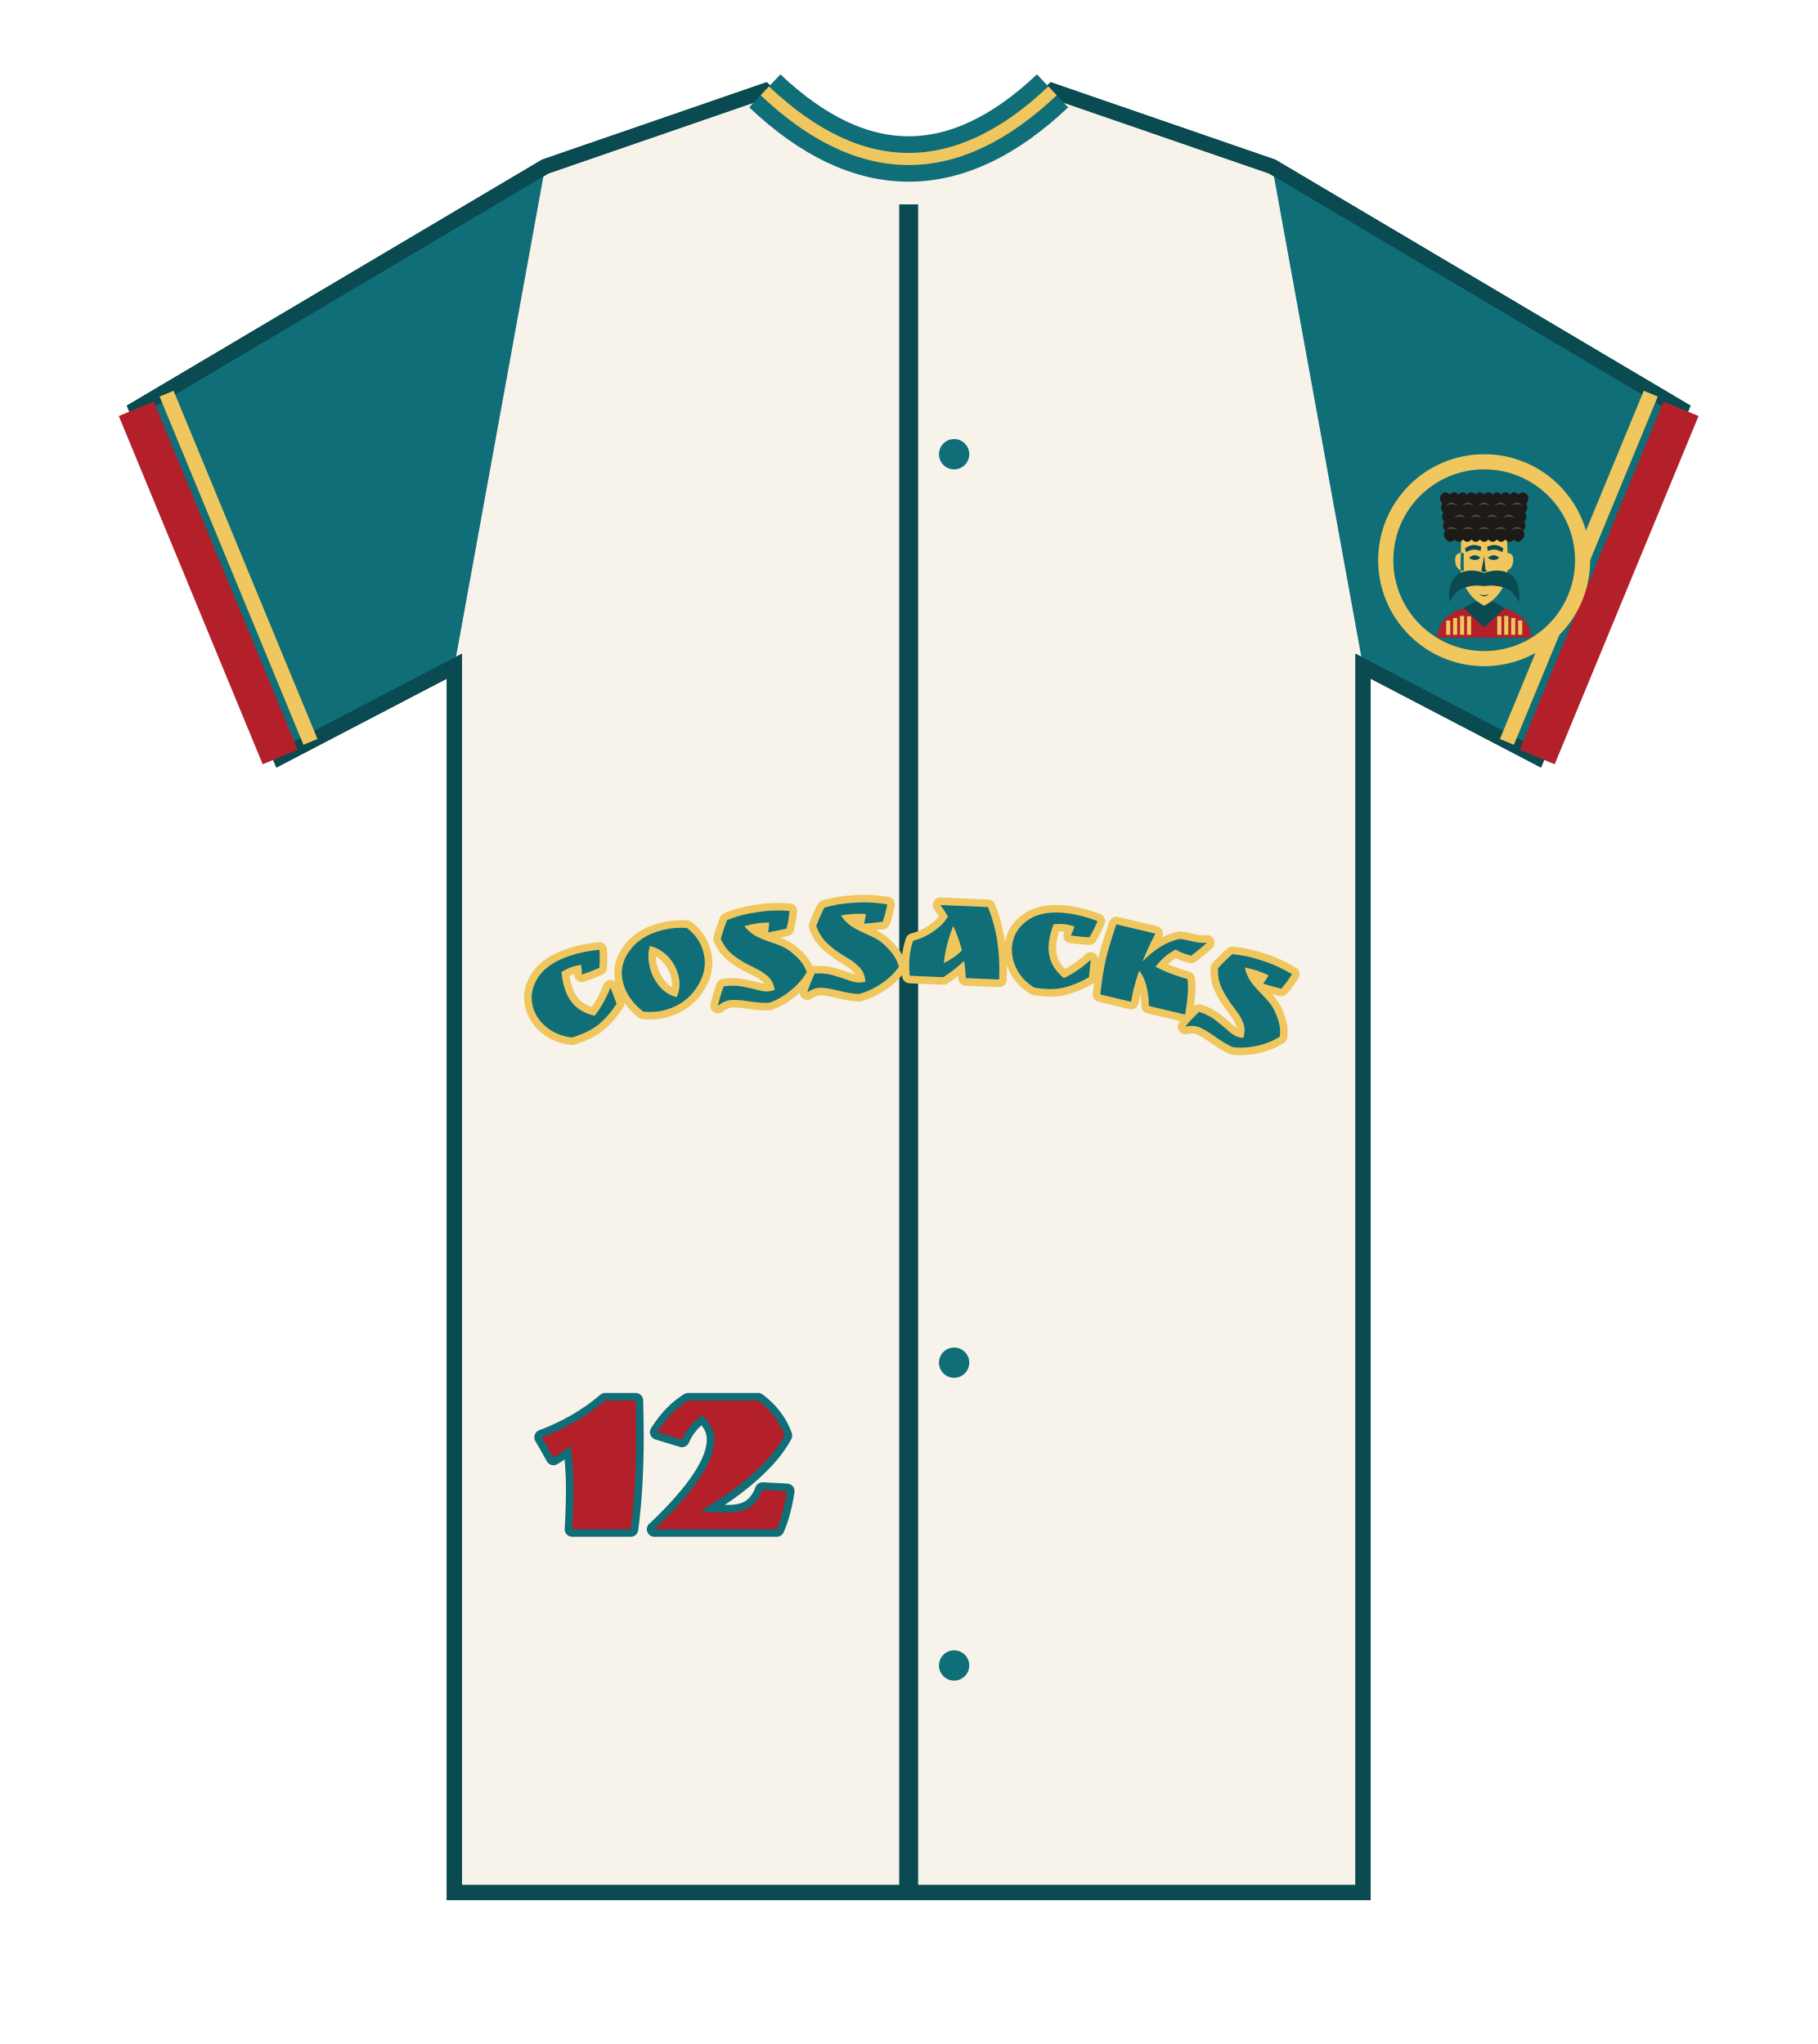
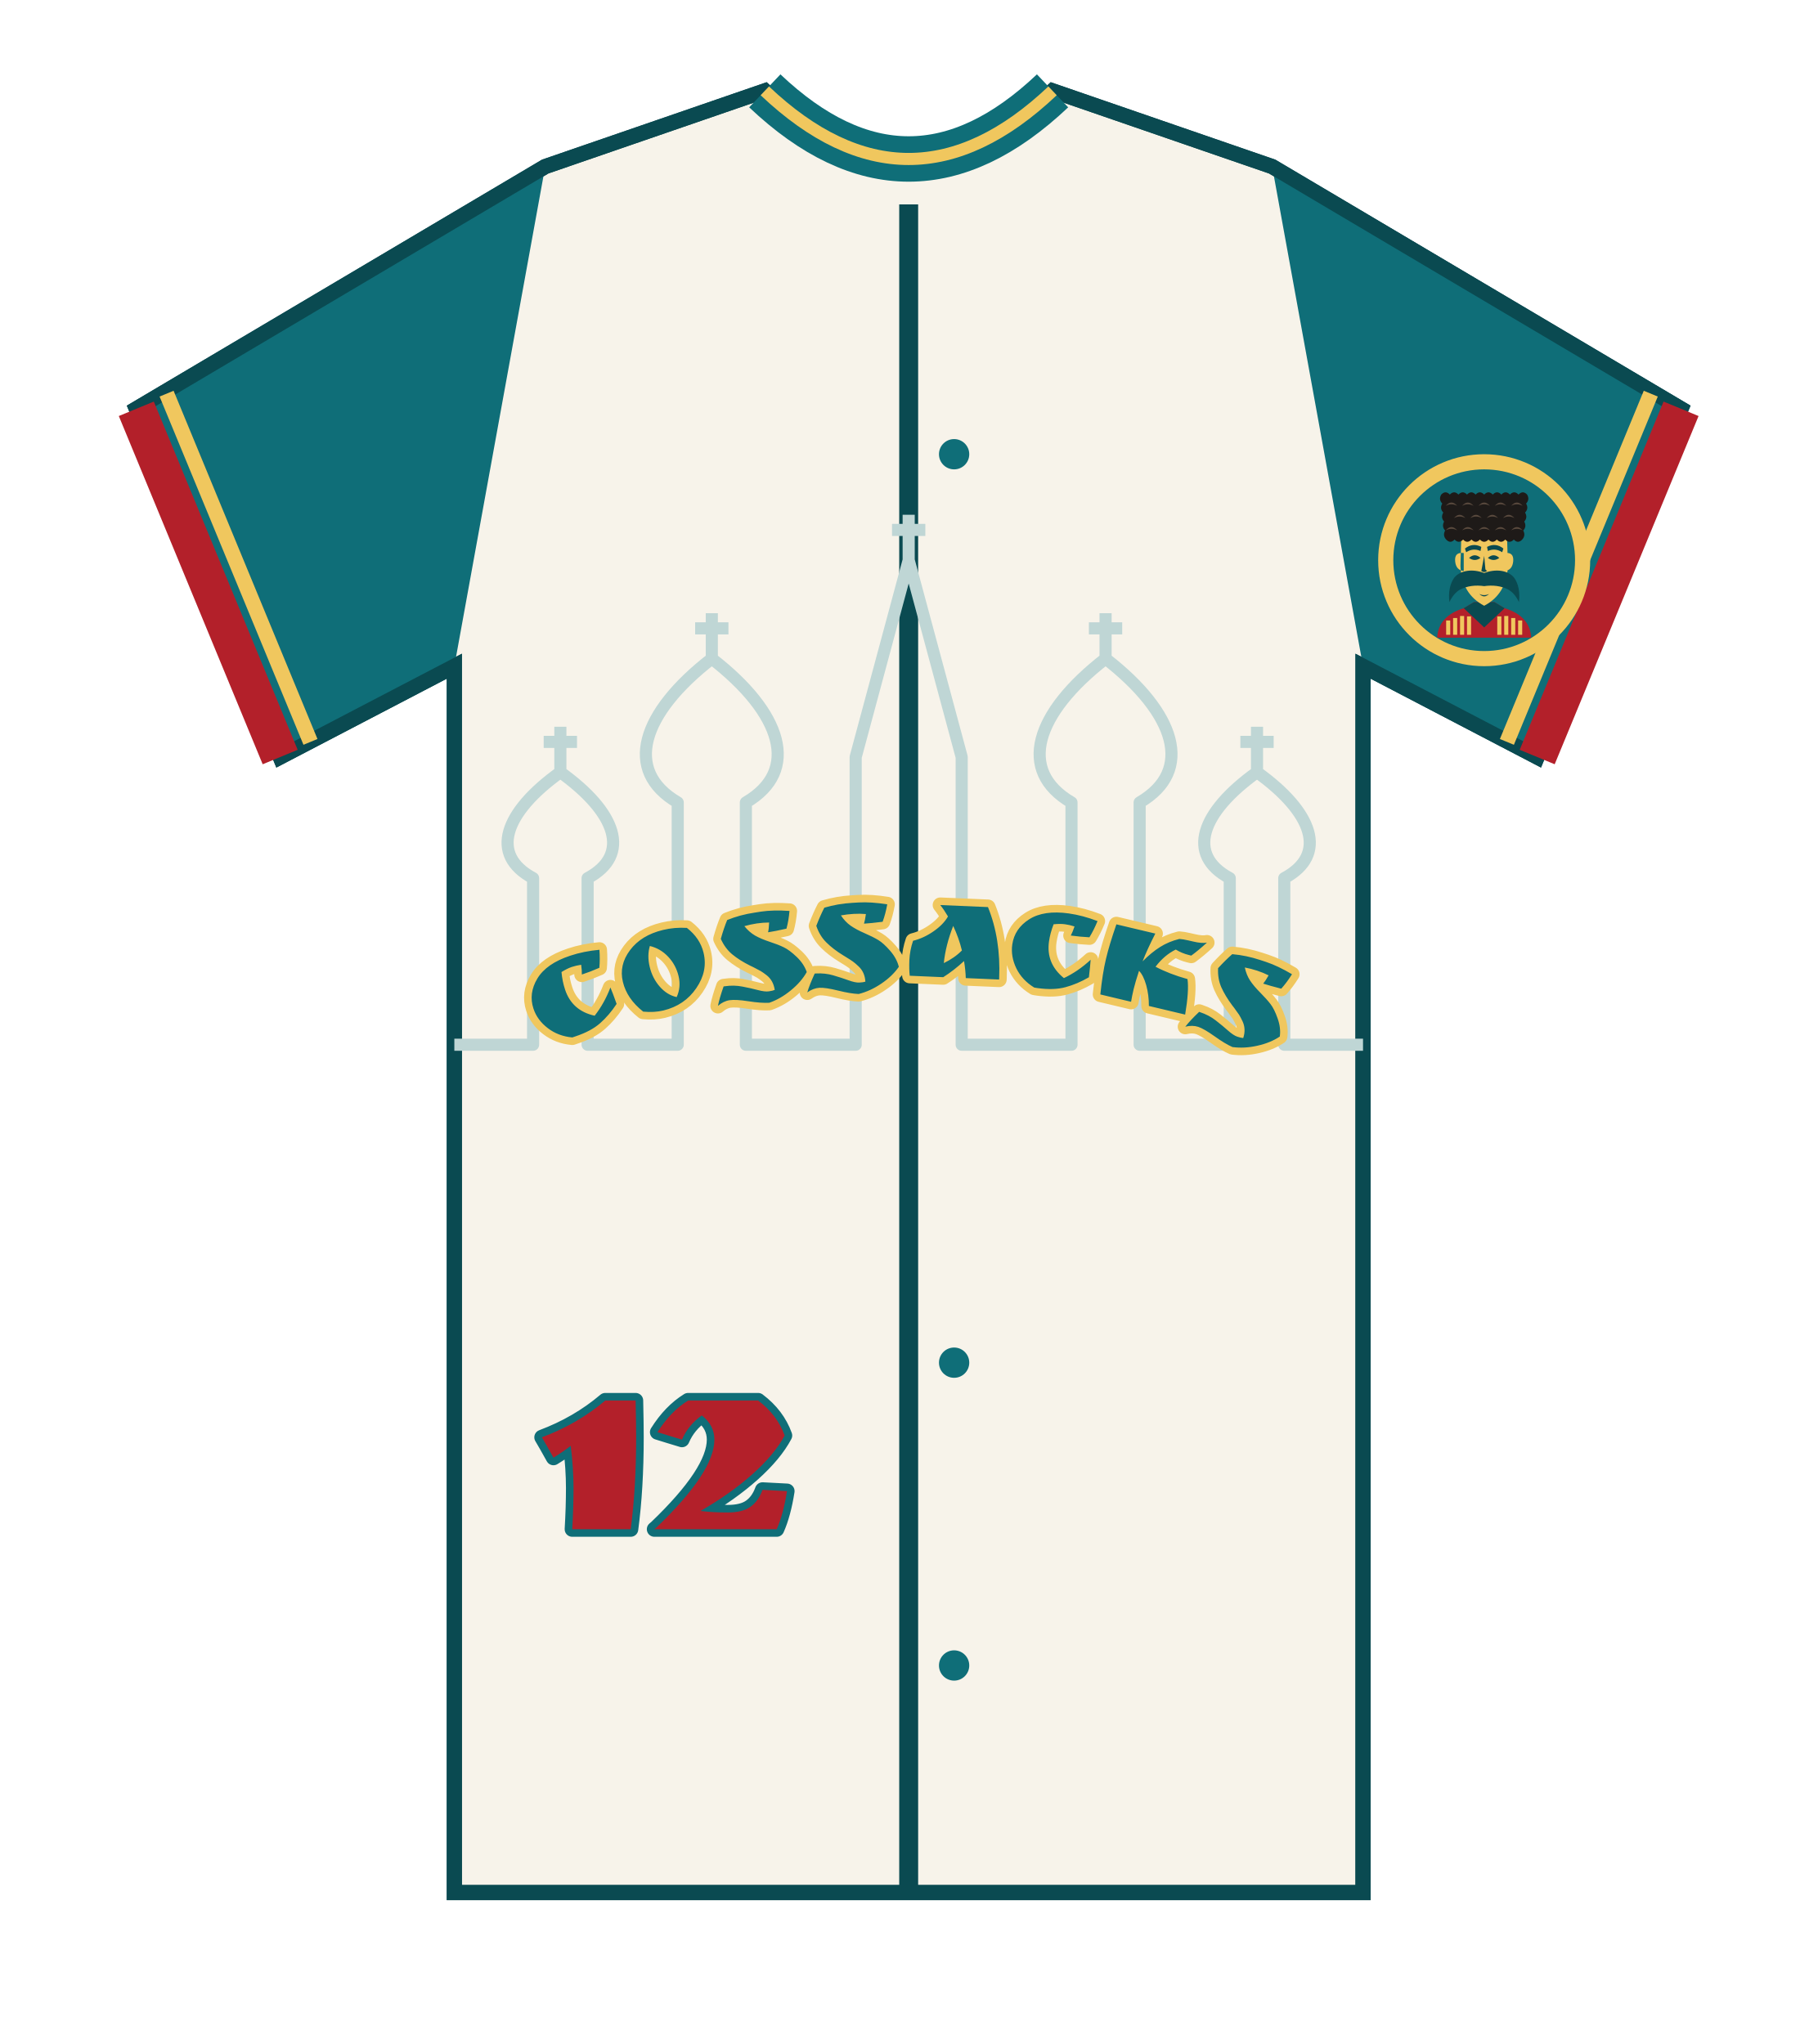
<svg xmlns="http://www.w3.org/2000/svg" viewBox="0 0 240 270" width="240" height="270" role="img" aria-label="Moscow jersey home">
  <defs>
    <path id="jersey" d="M72 22 L101 12 Q120 30 139 12 L168 22 L222 54 L203 100 L180 88 L180 250 L60 250 L60 88 L37 100 L18 54 Z" />
    <path id="ck-hat" d="M9 9 Q11.1 6.8 13.2 9.0 Q15.3 6.8 17.4 9.0 Q19.5 6.8 21.6 9.0 Q23.7 6.8 25.8 9.0 Q27.9 6.8 30.0 9.0 Q32.1 6.8 34.2 9.0 Q36.3 6.8 38.4 9.0 Q40.5 6.8 42.6 9.0 Q44.7 6.8 46.8 9.0 Q48.9 6.8 51.0 9.0 Q52.4 11.4 50.5 13.4 Q51.9 15.8 50.0 17.8 Q51.4 20.2 49.6 22.2 Q50.9 24.6 49.1 26.6 Q50.4 29.0 48.6 31.0 Q46.5 33.2 44.5 31.0 Q42.4 33.2 40.3 31.0 Q38.3 33.2 36.2 31.0 Q34.1 33.2 32.1 31.0 Q30.0 33.2 27.9 31.0 Q25.9 33.2 23.8 31.0 Q21.7 33.2 19.7 31.0 Q17.6 33.2 15.5 31.0 Q13.5 33.2 11.4 31.0 Q9.6 29.0 10.9 26.6 Q9.1 24.6 10.4 22.2 Q8.6 20.2 10.0 17.8 Q8.1 15.8 9.5 13.4 Q7.6 11.4 9.0 9.0 Z" />
    <path id="ck-fur" d="M11.2 14.5 Q14.0 11.3 16.8 14.5 Q14.0 13.0 11.2 14.5 Z M19.2 14.5 Q22.0 11.3 24.8 14.5 Q22.0 13.0 19.2 14.5 Z M27.2 14.5 Q30.0 11.3 32.8 14.5 Q30.0 13.0 27.2 14.5 Z M35.2 14.5 Q38.0 11.3 40.8 14.5 Q38.0 13.0 35.2 14.5 Z M43.2 14.5 Q46.0 11.3 48.8 14.5 Q46.0 13.0 43.2 14.5 Z M15.2 20.5 Q18.0 17.3 20.8 20.5 Q18.0 19.0 15.2 20.5 Z M23.2 20.5 Q26.0 17.3 28.8 20.5 Q26.0 19.0 23.2 20.5 Z M31.2 20.5 Q34.0 17.3 36.8 20.5 Q34.0 19.0 31.2 20.5 Z M39.2 20.5 Q42.0 17.3 44.8 20.5 Q42.0 19.0 39.2 20.5 Z M11.2 26.5 Q14.0 23.3 16.8 26.5 Q14.0 25.0 11.2 26.5 Z M19.2 26.5 Q22.0 23.3 24.8 26.5 Q22.0 25.0 19.2 26.5 Z M27.2 26.5 Q30.0 23.3 32.8 26.5 Q30.0 25.0 27.2 26.5 Z M35.2 26.5 Q38.0 23.3 40.8 26.5 Q38.0 25.0 35.2 26.5 Z M43.2 26.5 Q46.0 23.3 48.8 26.5 Q46.0 25.0 43.2 26.5 Z" />
    <path id="ck-face" d="M18.8 30 H41.2 L41.6 44 Q41 57.6 30 63.4 Q19 57.6 18.4 44 Z M20 37.6 Q15.4 37 15.8 41.6 Q16.2 46 20 46.4 Z M40 37.6 Q44.6 37 44.2 41.6 Q43.8 46 40 46.4 Z" />
    <path id="ck-coat" d="M7 79 Q7.6 68.4 20 64.6 L25 61.6 H35 L40 64.6 Q52.4 68.4 53 79 Z" />
    <path id="ck-shirt" d="M25 61.6 H35 L40 64.6 L30 74 L20 64.6 Z" />
    <path id="ck-gazyri" d="M11.4 70.6 H13.4 V77.6 H11.4 Z M14.8 69.4 H16.8 V77.6 H14.8 Z M18.2 68.4 H20.2 V77.6 H18.2 Z M21.6 68.6 H23.6 V77.6 H21.6 Z M48.6 70.6 H46.6 V77.6 H48.6 Z M45.2 69.4 H43.2 V77.6 H45.2 Z M41.8 68.4 H39.8 V77.6 H41.8 Z M38.4 68.6 H36.4 V77.6 H38.4 Z" />
    <path id="ck-brows" d="M20.6 35.4 Q24.4 32.4 28.6 34.6 L28.2 36.6 Q24.6 35 21.2 37.2 Z M39.4 35.4 Q35.6 32.4 31.4 34.6 L31.8 36.6 Q35.4 35 38.8 37.2 Z" />
    <path id="ck-eyes" d="M22.6 40 Q25.4 37.4 28.2 40 Q25.4 42 22.6 40 Z M31.8 40 Q34.6 37.4 37.4 40 Q34.6 42 31.8 40 Z M30 39 L28.6 46.4 Q30 47.4 31.4 46.4 L30.6 45.6 Z" />
    <path id="ck-stache" d="M30 47.4 C35.6 45.2 41.6 46 44.6 49.6 C46.8 52.6 47.6 57 47 61.6 Q45 57.4 42 55.6 C38.4 53.6 34 53.2 30 53.8 C26 53.2 21.6 53.6 18 55.6 Q15 57.4 13 61.6 C12.4 57 13.2 52.6 15.4 49.6 C18.4 46 24.4 45.2 30 47.4 Z M27.6 57.6 Q30 58.8 32.4 57.6 Q30 60 27.6 57.6 Z" />
  </defs>
  <use href="#jersey" fill="#F7F3EA" stroke="#0A4A51" stroke-width="2" />
  <path d="M72 22 L18 54 L37 100 L60 88 Z" fill="#0F6E78" />
  <path d="M168 22 L222 54 L203 100 L180 88 Z" fill="#0F6E78" />
  <use href="#jersey" fill="none" stroke="#0A4A51" stroke-width="2" />
  <path d="M101 12 Q120 30 139 12" fill="none" stroke="#0F6E78" stroke-width="6" />
  <path d="M101 12 Q120 30 139 12" fill="none" stroke="#F0C75E" stroke-width="1.6" />
  <path d="M120 27 V250" stroke="#0A4A51" stroke-width="2.5" />
  <g fill="#0F6E78">
    <circle cx="126" cy="60" r="2" />
    <circle cx="126" cy="180" r="2" />
    <circle cx="126" cy="220" r="2" />
  </g>
  <path d="M37 100 L18 54" stroke="#B3202A" stroke-width="5" />
  <path d="M203 100 L222 54" stroke="#B3202A" stroke-width="5" />
  <path d="M41 98 L22 52" stroke="#F0C75E" stroke-width="2" />
  <path d="M199 98 L218 52" stroke="#F0C75E" stroke-width="2" />
+   <path d="M60 138 L70.4 138 V116 C64.6 112.9 66.6 107.3 74.0 102 C81.4 107.3 83.4 112.9 77.6 116 V138 L89.5 138 V106 C82.3 101.8 84.7 94.2 94.0 87 C103.3 94.2 105.7 101.8 98.5 106 V138 L113 138 V100 L120 74 L127 100 V138 L141.5 138 V106 C134.3 101.8 136.7 94.2 146.0 87 C155.3 94.2 157.7 101.8 150.5 106 V138 L162.4 138 V116 C156.6 112.9 158.6 107.3 166.0 102 C173.4 107.3 175.4 112.9 169.6 116 V138 L180 138M74 102 V96 M71.8 98 H76.2 M94 87 V81 M91.8 83 H96.2 M120 74 V68 M117.8 70 H122.2 M146 87 V81 M143.8 83 H148.2 M166 102 V96 M163.8 98 H168.2 " fill="none" stroke="#BFD6D5" stroke-width="1.6" stroke-linejoin="round" />
  <path d="M76.75 127.44Q76.08 127.54 75.5 127.73Q74.91 127.93 74.15 128.4Q74.26 129.63 74.62 130.71Q75.54 133.51 78.53 134.17Q79.82 132.52 80.61 130.44Q80.91 131.14 81.43 132.61Q80.45 134.1 79.26 135.15Q78.07 136.21 75.99 136.9L75.58 137.04Q73.72 136.87 72.34 135.81Q70.95 134.75 70.45 133.24Q69.78 131.22 70.97 129.25Q72.16 127.28 75.31 126.24Q77.08 125.65 79.16 125.46Q79.25 126.69 79.15 127.84Q78.05 128.33 76.84 128.73Q76.85 128.17 76.75 127.44Z M84.94 133.63Q82.79 131.93 82.26 129.71Q81.72 127.49 83.2 125.51Q84.67 123.54 87.56 122.84Q89.09 122.47 90.71 122.57Q92.45 123.93 92.91 125.85Q93.5 128.27 91.95 130.53Q90.41 132.8 87.6 133.48Q86.4 133.77 84.94 133.63ZM85.82 124.96Q85.44 126.22 85.8 127.72Q86.16 129.22 87.12 130.32Q88.09 131.43 89.36 131.71Q89.96 130.39 89.61 128.93Q89.26 127.47 88.25 126.39Q87.23 125.3 85.82 124.96Z M101.57 121.86Q100.8 121.86 99.95 121.98Q99.09 122.11 98.3 122.34Q98.94 123.13 99.71 123.58Q100.49 124.02 101.63 124.4Q102.77 124.77 103.5 125.13Q104.24 125.48 105.2 126.39Q106.16 127.31 106.54 128.4Q105.81 129.7 104.45 130.81Q103.1 131.93 101.59 132.46Q100.52 132.52 98.84 132.26Q97.16 132 96.35 132.12Q95.54 132.24 94.81 132.87Q95.01 131.86 95.56 130.3L95.71 130.28Q96.91 130.1 98.03 130.32Q99.15 130.53 100.08 130.78Q101.01 131.03 101.54 130.95Q102.08 130.87 102.31 130.76Q102.13 129.52 101.24 128.82Q100.76 128.45 100.44 128.26Q100.11 128.07 99.45 127.74L99.09 127.57Q97.68 126.87 96.72 126.08Q95.76 125.29 95.19 124.02Q95.59 122.59 96.03 121.53Q97.75 120.83 99.67 120.55L100.49 120.42Q102.11 120.18 104.26 120.33Q104.15 121.61 103.86 122.67Q102.3 123.02 101.43 123.15Q101.54 122.69 101.57 121.86Z M114.35 120.74Q113.58 120.67 112.72 120.72Q111.86 120.77 111.05 120.92Q111.61 121.77 112.34 122.28Q113.07 122.79 114.18 123.27Q115.28 123.75 115.98 124.17Q116.68 124.59 117.55 125.59Q118.42 126.59 118.7 127.71Q117.85 128.94 116.4 129.92Q114.95 130.91 113.4 131.3Q112.33 131.26 110.68 130.85Q109.03 130.44 108.21 130.48Q107.4 130.53 106.61 131.09Q106.9 130.1 107.59 128.6L107.74 128.59Q108.96 128.52 110.05 128.84Q111.14 129.16 112.05 129.49Q112.95 129.82 113.49 129.79Q114.03 129.76 114.28 129.67Q114.21 128.42 113.38 127.65Q112.94 127.23 112.63 127.01Q112.33 126.79 111.7 126.41L111.36 126.2Q110.02 125.38 109.14 124.5Q108.25 123.63 107.8 122.3Q108.33 120.92 108.86 119.9Q110.64 119.37 112.57 119.26L113.41 119.21Q115.04 119.12 117.17 119.46Q116.94 120.73 116.56 121.76Q114.97 121.96 114.1 122.01Q114.24 121.57 114.35 120.74Z M131.95 129.24 131.94 129.39 127.54 129.2Q127.51 128.16 127.31 126.95Q125.93 128.22 124.56 129.08L120.14 128.89Q120.04 128.1 120.09 126.82Q120.15 125.54 120.58 124.27Q121.97 123.93 123.27 123.03Q124.57 122.14 125.19 121.06Q124.69 120.2 124.17 119.55L130.47 119.82Q132.17 124.02 131.95 129.24ZM127.03 125.55Q126.63 123.9 125.88 122.31Q124.87 124.89 124.64 127.22Q126.08 126.52 127.03 125.55Z M141.9 122.38Q141.26 122.17 140.65 122.09Q140.04 122 139.14 122.09Q138.69 123.23 138.53 124.36Q138.12 127.28 140.5 129.2Q142.39 128.3 144.03 126.78Q143.98 127.54 143.8 129.09Q142.25 129.99 140.71 130.4Q139.18 130.82 137.01 130.52L136.58 130.45Q134.99 129.48 134.22 127.92Q133.46 126.35 133.68 124.77Q133.98 122.66 135.92 121.43Q137.86 120.2 141.15 120.66Q142.99 120.92 144.94 121.67Q144.47 122.82 143.87 123.81Q142.67 123.75 141.41 123.58Q141.67 123.07 141.9 122.38Z M156.96 124.23 157.57 124.37Q158.75 124.65 159.39 124.51Q158.29 125.52 157.32 126.23L157.03 126.16Q156.09 125.93 155.27 125.43Q153.77 126.16 152.6 127.7Q154.44 128.67 156.82 129.33Q157.04 130.87 156.51 134.02L151.72 132.88Q151.73 131.44 151.37 130.14Q151 128.83 150.42 128.24Q149.93 129.73 149.71 130.65Q149.49 131.57 149.37 132.33L145.31 131.36Q145.6 128.56 146.05 126.68Q146.49 124.81 147.43 122.1L152.57 123.32Q151.47 125.48 150.89 126.99Q152.05 125.82 153.19 125.1Q154.32 124.38 155.74 124.03Q156.24 124.06 156.96 124.23Z M167.53 128.84Q166.84 128.49 166.02 128.22Q165.2 127.95 164.39 127.8Q164.6 128.79 165.09 129.53Q165.59 130.28 166.44 131.13Q167.28 131.98 167.78 132.63Q168.28 133.27 168.72 134.52Q169.17 135.77 169.01 136.92Q167.77 137.75 166.06 138.13Q164.35 138.52 162.76 138.31Q161.78 137.88 160.4 136.89Q159.01 135.9 158.24 135.64Q157.46 135.39 156.53 135.62Q157.16 134.8 158.36 133.66L158.5 133.71Q159.65 134.09 160.55 134.79Q161.45 135.49 162.17 136.13Q162.89 136.77 163.4 136.94Q163.92 137.11 164.18 137.12Q164.57 135.93 164.09 134.91Q163.83 134.36 163.63 134.04Q163.42 133.72 162.98 133.13L162.74 132.82Q161.8 131.56 161.29 130.42Q160.79 129.29 160.86 127.89Q161.86 126.8 162.73 126.04Q164.58 126.2 166.42 126.81L167.21 127.07Q168.76 127.59 170.62 128.69Q169.94 129.78 169.2 130.6Q167.65 130.2 166.82 129.93Q167.12 129.57 167.53 128.84Z" fill="#0F6E78" stroke="#F0C75E" stroke-width="2" stroke-linejoin="round" paint-order="stroke" />
  <path d="M84.01 189.83Q84.01 196.59 83.29 202H75.57Q75.74 199.11 75.74 196.54Q75.74 193.98 75.37 190.98Q74.42 191.73 73.09 192.55Q72.07 190.71 71.56 189.86Q76.29 188.09 79.93 185H83.94Q84.01 188.2 84.01 189.83Z M92.51 199.59Q94.17 199.79 96.11 199.79Q98.05 199.79 99.1 199.04Q100.16 198.29 100.7 196.8L103.93 196.97Q103.45 200.03 102.57 202H86.42L86.66 201.8Q94.34 194.45 94.34 190.17Q94.34 188.26 92.68 186.97Q90.87 188.26 90.06 190.17Q89.55 190.03 88.48 189.69Q87.41 189.35 86.83 189.18Q88.56 186.43 90.87 185H100.12Q102.64 186.9 103.62 189.62Q102.3 192.11 99.39 194.71Q96.48 197.31 92.51 199.59Z" fill="#B3202A" stroke="#0F6E78" stroke-width="2" stroke-linejoin="round" paint-order="stroke" />
  <g transform="translate(196 74)">
    <circle r="13" fill="#0F6E78" stroke="#F0C75E" stroke-width="2" />
    <g transform="translate(-8.1 -11.1) scale(0.27)">
      <use href="#ck-coat" fill="#B3202A" />
      <use href="#ck-shirt" fill="#0A4A51" />
      <use href="#ck-gazyri" fill="#F0C75E" />
      <use href="#ck-face" fill="#F0C75E" />
      <use href="#ck-brows" fill="#0A4A51" />
      <use href="#ck-eyes" fill="#0A4A51" />
      <use href="#ck-stache" fill="#0A4A51" />
      <use href="#ck-hat" fill="#1E1A18" />
      <use href="#ck-fur" fill="#5A4A3E" />
    </g>
  </g>
</svg>
